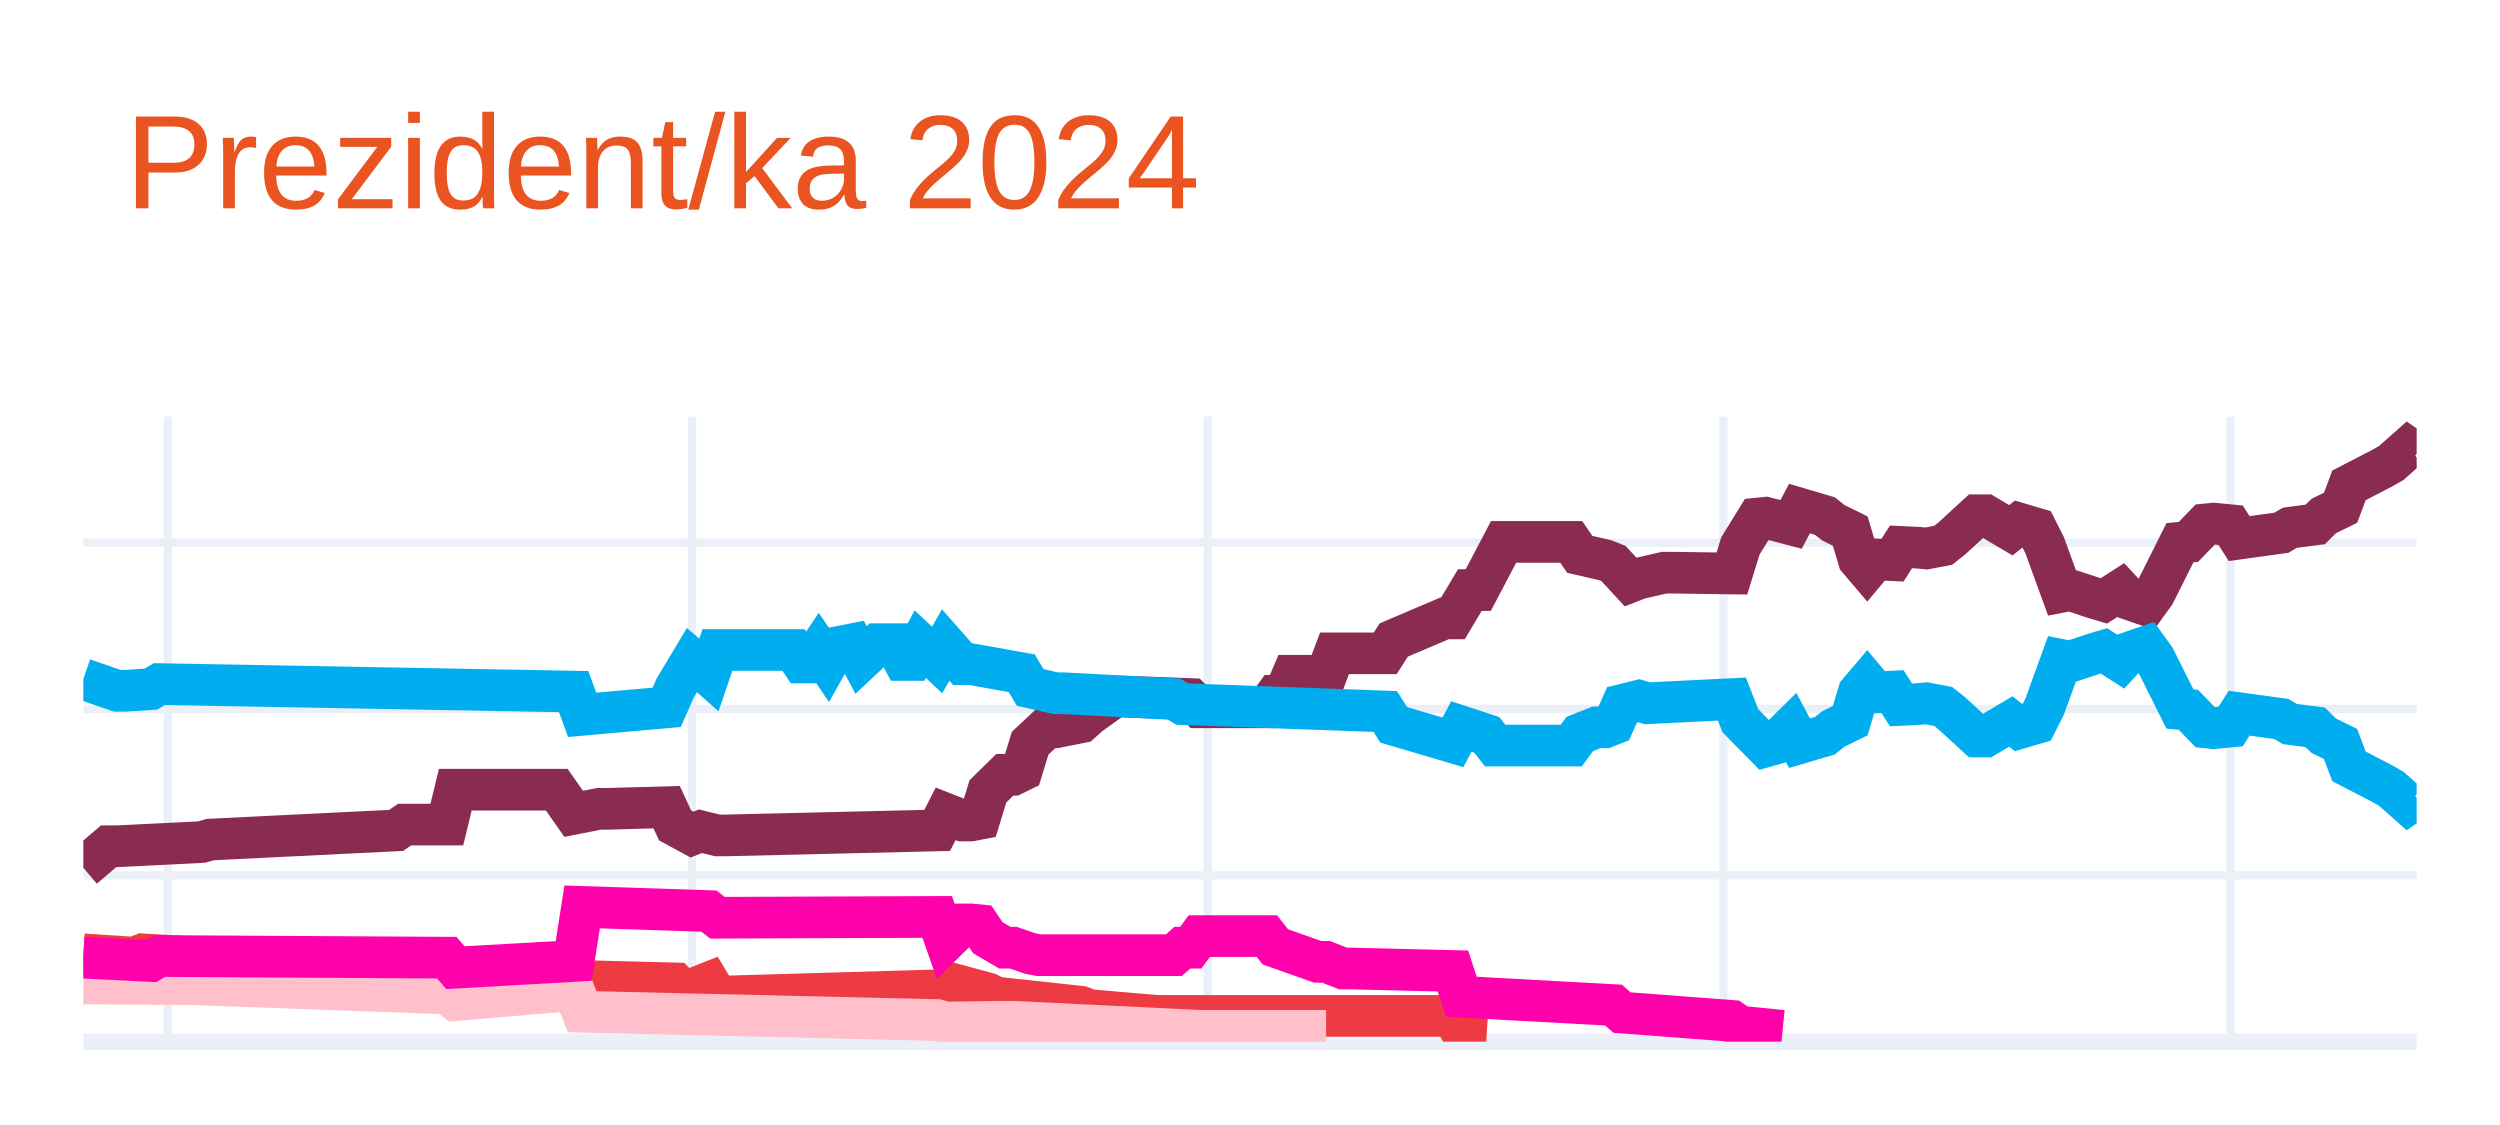
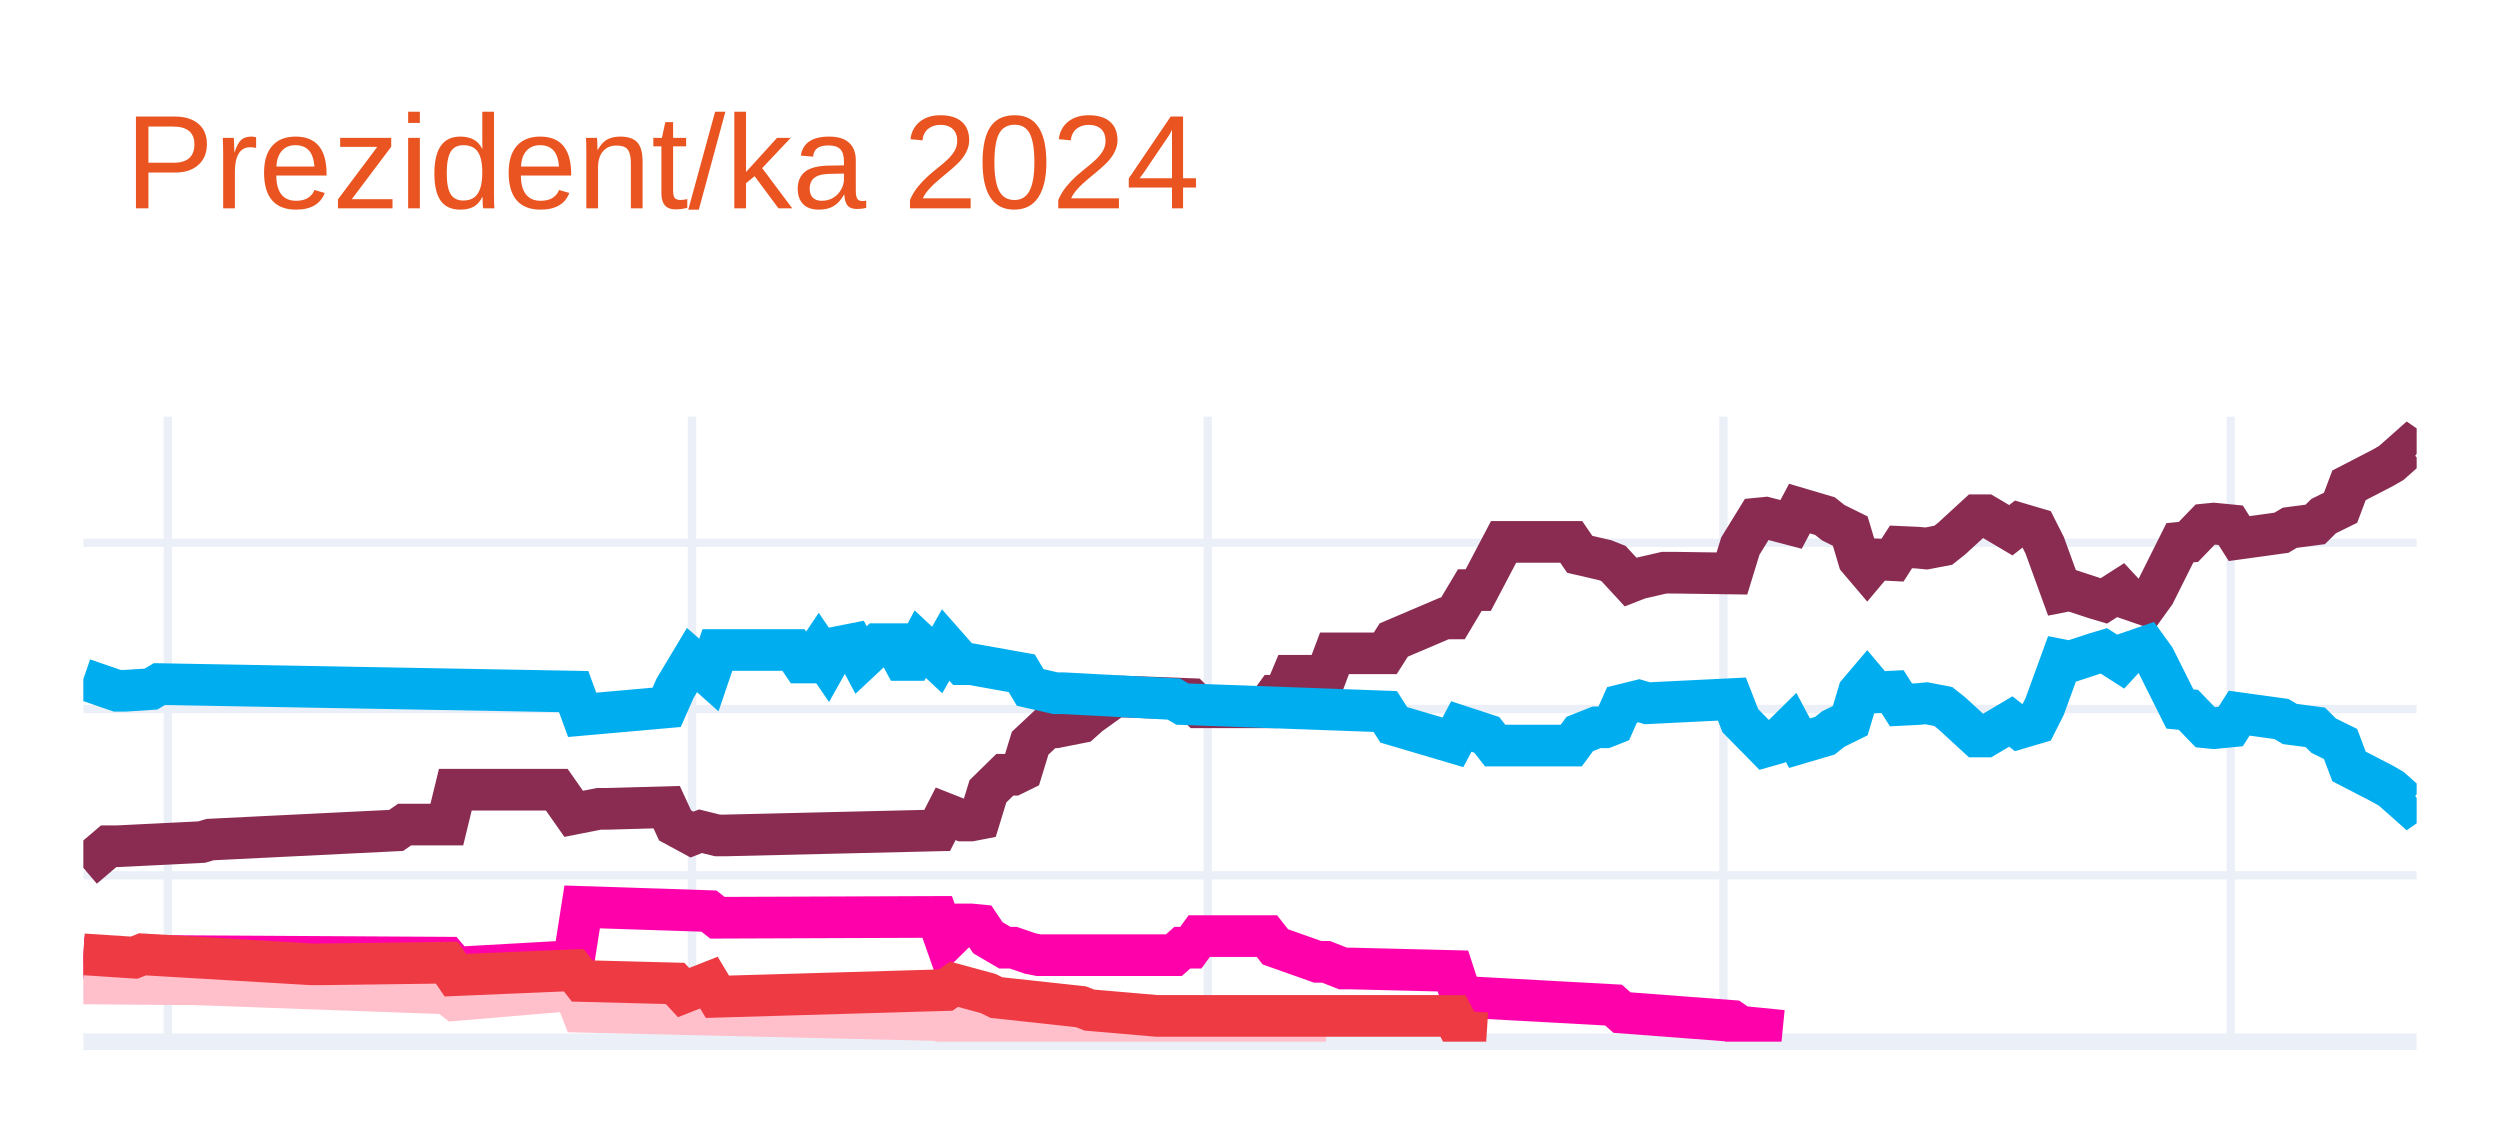
<svg xmlns="http://www.w3.org/2000/svg" class="main-svg" width="300" height="135" style="" viewBox="0 0 300 135">
  <rect x="0" y="0" width="300" height="135" style="fill: rgb(255, 255, 255); fill-opacity: 1;" />
-   <defs id="defs-1c67cb">
+   <defs id="defs-6350b7">
    <g class="clips">
-       <clipPath id="clip1c67cbxyplot" class="plotclip">
+       <clipPath id="clip6350b7xyplot" class="plotclip">
        <rect width="280" height="75" />
      </clipPath>
-       <clipPath class="axesclip" id="clip1c67cbx">
+       <clipPath class="axesclip" id="clip6350b7x">
        <rect x="10" y="0" width="280" height="135" />
      </clipPath>
-       <clipPath class="axesclip" id="clip1c67cby">
+       <clipPath class="axesclip" id="clip6350b7y">
        <rect x="0" y="50" width="300" height="75" />
      </clipPath>
-       <clipPath class="axesclip" id="clip1c67cbxy">
+       <clipPath class="axesclip" id="clip6350b7xy">
        <rect x="10" y="50" width="280" height="75" />
      </clipPath>
    </g>
    <g class="gradients" />
    <g class="patterns" />
  </defs>
  <g class="bglayer" />
  <g class="layer-below">
    <g class="imagelayer" />
    <g class="shapelayer" />
  </g>
  <g class="cartesianlayer">
    <g class="subplot xy">
      <g class="layer-subplot">
        <g class="shapelayer" />
        <g class="imagelayer" />
      </g>
      <g class="minor-gridlayer">
        <g class="x" />
        <g class="y" />
      </g>
      <g class="gridlayer">
        <g class="x">
          <path class="xgrid crisp" transform="translate(20.14,0)" d="M0,50v75" style="stroke: rgb(235, 240, 248); stroke-opacity: 1; stroke-width: 1px;" />
          <path class="xgrid crisp" transform="translate(83.04,0)" d="M0,50v75" style="stroke: rgb(235, 240, 248); stroke-opacity: 1; stroke-width: 1px;" />
          <path class="xgrid crisp" transform="translate(144.93,0)" d="M0,50v75" style="stroke: rgb(235, 240, 248); stroke-opacity: 1; stroke-width: 1px;" />
          <path class="xgrid crisp" transform="translate(206.81,0)" d="M0,50v75" style="stroke: rgb(235, 240, 248); stroke-opacity: 1; stroke-width: 1px;" />
          <path class="xgrid crisp" transform="translate(267.68,0)" d="M0,50v75" style="stroke: rgb(235, 240, 248); stroke-opacity: 1; stroke-width: 1px;" />
        </g>
        <g class="y">
          <path class="ygrid crisp" transform="translate(0,105.04)" d="M10,0h280" style="stroke: rgb(235, 240, 248); stroke-opacity: 1; stroke-width: 1px;" />
          <path class="ygrid crisp" transform="translate(0,85.08)" d="M10,0h280" style="stroke: rgb(235, 240, 248); stroke-opacity: 1; stroke-width: 1px;" />
          <path class="ygrid crisp" transform="translate(0,65.13)" d="M10,0h280" style="stroke: rgb(235, 240, 248); stroke-opacity: 1; stroke-width: 1px;" />
        </g>
      </g>
      <g class="zerolinelayer">
        <path class="yzl zl crisp" transform="translate(0,125)" d="M10,0h280" style="stroke: rgb(235, 240, 248); stroke-opacity: 1; stroke-width: 2px;" />
      </g>
      <path class="xlines-below" />
      <path class="ylines-below" />
      <g class="overlines-below" />
      <g class="xaxislayer-below" />
      <g class="yaxislayer-below" />
      <g class="overaxes-below" />
-       <g class="plot" transform="translate(10,50)" clip-path="url(#clip1c67cbxyplot)">
+       <g class="plot" transform="translate(10,50)" clip-path="url(#clip6350b7xyplot)">
        <g class="scatterlayer mlayer">
-           <g class="trace scatter trace7fff42" style="stroke-miterlimit: 2; opacity: 1;">
+           <g class="trace scatter trace359389" style="stroke-miterlimit: 2; opacity: 1;">
            <g class="fills" />
            <g class="errorbars" />
            <g class="lines">
              <path class="js-line" d="M0,54.14L3.04,51.55L4.06,51.55L14.2,51.05L15.22,50.75L37.54,49.65L38.55,48.95L43.62,48.95L44.64,44.76L56.81,44.76L58.84,47.66L61.88,47.06L62.9,47.06L70,46.86L71.01,49.05L73.04,50.15L74.06,49.75L76.09,50.25L77.1,50.25L102.46,49.65L103.48,47.66L105.51,48.46L106.52,48.46L107.54,48.26L108.55,44.96L110.58,42.97L111.59,42.97L112.61,42.47L113.62,39.18L115.65,37.28L116.67,37.28L119.71,36.68L120.72,35.78L123.77,33.59L124.78,33.59L132.9,33.89L133.91,34.88L142.03,34.88L143.04,33.49L144.06,33.49L145.07,31.09L149.13,31.09L150.14,28.4L156.23,28.4L157.25,26.8L163.33,24.21L164.35,24.21L166.38,20.81L167.39,20.81L170.43,15.03L171.45,15.03L178.55,15.03L179.57,16.52L182.61,17.22L183.62,17.62L185.65,19.82L186.67,19.42L189.71,18.72L190.72,18.72L197.83,18.82L198.84,15.53L200.87,12.23L201.88,12.13L204.93,12.93L205.94,11.03L208.99,11.93L210,12.73L212.03,13.73L213.04,17.12L214.06,18.32L215.07,17.12L217.1,17.22L218.12,15.63L220.14,15.72L221.16,15.82L223.19,15.43L224.2,14.63L227.25,11.83L228.26,11.83L231.3,13.63L232.32,12.83L234.35,13.43L235.36,15.43L237.39,21.01L238.41,20.81L241.45,21.81L242.46,22.11L244.49,20.81L245.51,21.91L247.54,22.61L248.55,21.21L251.59,15.13L252.61,15.03L254.64,12.93L255.65,12.83L257.68,13.03L258.7,14.63L263.77,13.93L264.78,13.33L267.83,12.93L268.84,11.93L270.87,10.93L271.88,8.24L275.94,6.14L276.96,5.55L278.99,3.75L280,4.45" style="vector-effect: none; fill: none; stroke: rgb(138, 44, 81); stroke-opacity: 1; stroke-width: 5px; opacity: 1;" />
            </g>
            <g class="points" />
            <g class="text" />
          </g>
-           <g class="trace scatter tracedf6bc2" style="stroke-miterlimit: 2; opacity: 1;">
+           <g class="trace scatter traceadd525" style="stroke-miterlimit: 2; opacity: 1;">
            <g class="fills" />
            <g class="errorbars" />
            <g class="lines">
              <path class="js-line" d="M0,31.49L4.06,32.89L5.07,32.89L8.12,32.69L9.13,32.09L58.84,32.99L59.86,35.78L70,34.88L71.01,32.59L73.04,29.2L74.06,30.09L75.07,30.99L76.09,28L85.22,28L86.23,29.5L87.25,29.5L88.26,28L89.28,29.5L90.29,27.7L92.32,27.3L93.33,29.2L95.36,27.3L96.38,27.3L97.39,27.3L98.41,29.2L99.42,29.2L100.43,27.3L102.46,29.2L103.48,27.4L105.51,29.7L106.52,29.7L112.61,30.79L113.62,32.49L116.67,33.19L117.68,33.19L130.87,33.89L131.88,34.49L156.23,35.38L157.25,36.98L164.35,39.08L165.36,37.18L168.41,38.18L169.42,39.47L178.55,39.47L179.57,38.08L181.59,37.28L182.61,37.28L183.62,36.88L184.64,34.59L186.67,34.09L187.68,34.39L197.83,33.89L198.84,36.48L201.88,39.57L202.9,39.28L204.93,37.28L205.94,39.18L208.99,38.28L210,37.48L212.03,36.48L213.04,33.09L214.06,31.89L215.07,33.09L217.1,32.99L218.12,34.59L220.14,34.49L221.16,34.39L223.19,34.78L224.2,35.58L227.25,38.38L228.26,38.38L231.3,36.58L232.32,37.38L234.35,36.78L235.36,34.78L237.39,29.2L238.41,29.4L241.45,28.4L242.46,28.1L244.49,29.4L245.51,28.3L247.54,27.6L248.55,29L251.59,35.08L252.61,35.18L254.64,37.28L255.65,37.38L257.68,37.18L258.7,35.58L263.77,36.28L264.78,36.88L267.83,37.28L268.84,38.28L270.87,39.28L271.88,41.97L275.94,44.07L276.96,44.66L278.99,46.46L280,45.76" style="vector-effect: none; fill: none; stroke: rgb(0, 174, 239); stroke-opacity: 1; stroke-width: 5px; opacity: 1;" />
            </g>
            <g class="points" />
            <g class="text" />
          </g>
-           <g class="trace scatter trace209c61" style="stroke-miterlimit: 2; opacity: 1;">
+           <g class="trace scatter trace92df58" style="stroke-miterlimit: 2; opacity: 1;">
            <g class="fills" />
            <g class="errorbars" />
            <g class="lines">
-               <path class="js-line" d="M0,64.52L6.09,64.92L7.1,64.52L27.39,65.72L28.41,65.72L43.62,65.52L44.64,67.02L58.84,66.42L59.86,67.72L71.01,68.01L72.03,69.11L75.07,67.91L76.09,69.61L103.48,68.81L104.49,68.11L108.55,69.21L109.57,69.71L119.71,70.81L120.72,71.21L128.84,71.91L129.86,71.91L164.35,71.91L165.36,73.8L168.41,74" style="vector-effect: none; fill: none; stroke: rgb(238, 58, 67); stroke-opacity: 1; stroke-width: 5px; opacity: 1;" />
+               <path class="js-line" d="M0,64.92L8.12,65.32L9.13,64.72L43.62,64.92L44.64,66.12L58.84,65.32L59.86,58.83L75.07,59.33L76.09,60.13L102.46,60.03L103.48,62.93L105.51,60.93L106.52,60.93L107.54,61.03L108.55,62.53L110.58,63.72L111.59,63.72L113.62,64.42L114.64,64.62L130.87,64.62L131.88,63.72L132.9,63.72L133.91,62.33L142.03,62.33L143.04,63.62L148.12,65.42L149.13,65.42L151.16,66.22L152.17,66.22L164.35,66.52L165.36,69.61L183.62,70.61L184.64,71.51L197.83,72.51L198.84,73.2L203.91,73.7" style="vector-effect: none; fill: none; stroke: rgb(255, 1, 170); stroke-opacity: 1; stroke-width: 5px; opacity: 1;" />
            </g>
            <g class="points" />
            <g class="text" />
          </g>
-           <g class="trace scatter trace2e9a25" style="stroke-miterlimit: 2; opacity: 1;">
+           <g class="trace scatter trace23e8a2" style="stroke-miterlimit: 2; opacity: 1;">
            <g class="fills" />
            <g class="errorbars" />
            <g class="lines">
              <path class="js-line" d="M0,68.01L12.17,68.11L13.19,68.11L43.62,69.21L44.64,70.01L58.84,68.81L59.86,71.41L102.46,72.41L103.48,72.7L110.58,72.61L111.59,72.61L133.91,73.7L135.94,73.7L149.13,73.7" style="vector-effect: none; fill: none; stroke: rgb(255, 192, 203); stroke-opacity: 1; stroke-width: 5px; opacity: 1;" />
            </g>
            <g class="points" />
            <g class="text" />
          </g>
-           <g class="trace scatter trace5a0614" style="stroke-miterlimit: 2; opacity: 1;">
+           <g class="trace scatter tracea65614" style="stroke-miterlimit: 2; opacity: 1;">
            <g class="fills" />
            <g class="errorbars" />
            <g class="lines">
-               <path class="js-line" d="M0,64.92L8.12,65.32L9.13,64.72L43.62,64.92L44.64,66.12L58.84,65.32L59.86,58.83L75.07,59.33L76.09,60.13L102.46,60.03L103.48,62.93L105.51,60.93L106.52,60.93L107.54,61.03L108.55,62.53L110.58,63.72L111.59,63.72L113.62,64.42L114.64,64.62L130.87,64.62L131.88,63.72L132.9,63.72L133.91,62.33L142.03,62.33L143.04,63.62L148.12,65.42L149.13,65.42L151.16,66.22L152.17,66.22L164.35,66.52L165.36,69.61L183.62,70.61L184.64,71.51L197.83,72.51L198.84,73.2L203.91,73.7" style="vector-effect: none; fill: none; stroke: rgb(255, 1, 170); stroke-opacity: 1; stroke-width: 5px; opacity: 1;" />
+               <path class="js-line" d="M0,64.52L6.09,64.92L7.1,64.52L27.39,65.72L28.41,65.72L43.62,65.52L44.64,67.02L58.84,66.42L59.86,67.72L71.01,68.01L72.03,69.11L75.07,67.91L76.09,69.61L103.48,68.81L104.49,68.11L108.55,69.21L109.57,69.71L119.71,70.81L120.72,71.21L128.84,71.91L129.86,71.91L164.35,71.91L165.36,73.8L168.41,74" style="vector-effect: none; fill: none; stroke: rgb(238, 58, 67); stroke-opacity: 1; stroke-width: 5px; opacity: 1;" />
            </g>
            <g class="points" />
            <g class="text" />
          </g>
        </g>
      </g>
      <g class="overplot" />
      <path class="xlines-above crisp" d="M0,0" style="fill: none;" />
      <path class="ylines-above crisp" d="M0,0" style="fill: none;" />
      <g class="overlines-above" />
      <g class="xaxislayer-above" />
      <g class="yaxislayer-above" />
      <g class="overaxes-above" />
    </g>
  </g>
  <g class="polarlayer" />
  <g class="smithlayer" />
  <g class="ternarylayer" />
  <g class="geolayer" />
  <g class="funnelarealayer" />
  <g class="pielayer" />
  <g class="iciclelayer" />
  <g class="treemaplayer" />
  <g class="sunburstlayer" />
  <g class="glimages" />
-   <defs id="topdefs-1c67cb">
+   <defs id="topdefs-6350b7">
    <g class="clips" />
  </defs>
  <g class="layer-above">
    <g class="imagelayer" />
    <g class="shapelayer" />
  </g>
  <g class="infolayer">
    <g class="g-gtitle">
      <text class="gtitle" x="15" y="25" text-anchor="start" dy="0em" style="font-family: Ubuntu, verdana, arial, sans-serif; font-size: 16px; fill: rgb(233, 84, 32); opacity: 1; font-weight: normal; white-space: pre;">Prezident/ka 2024</text>
    </g>
    <g class="g-xtitle" />
    <g class="g-ytitle" />
  </g>
</svg>
